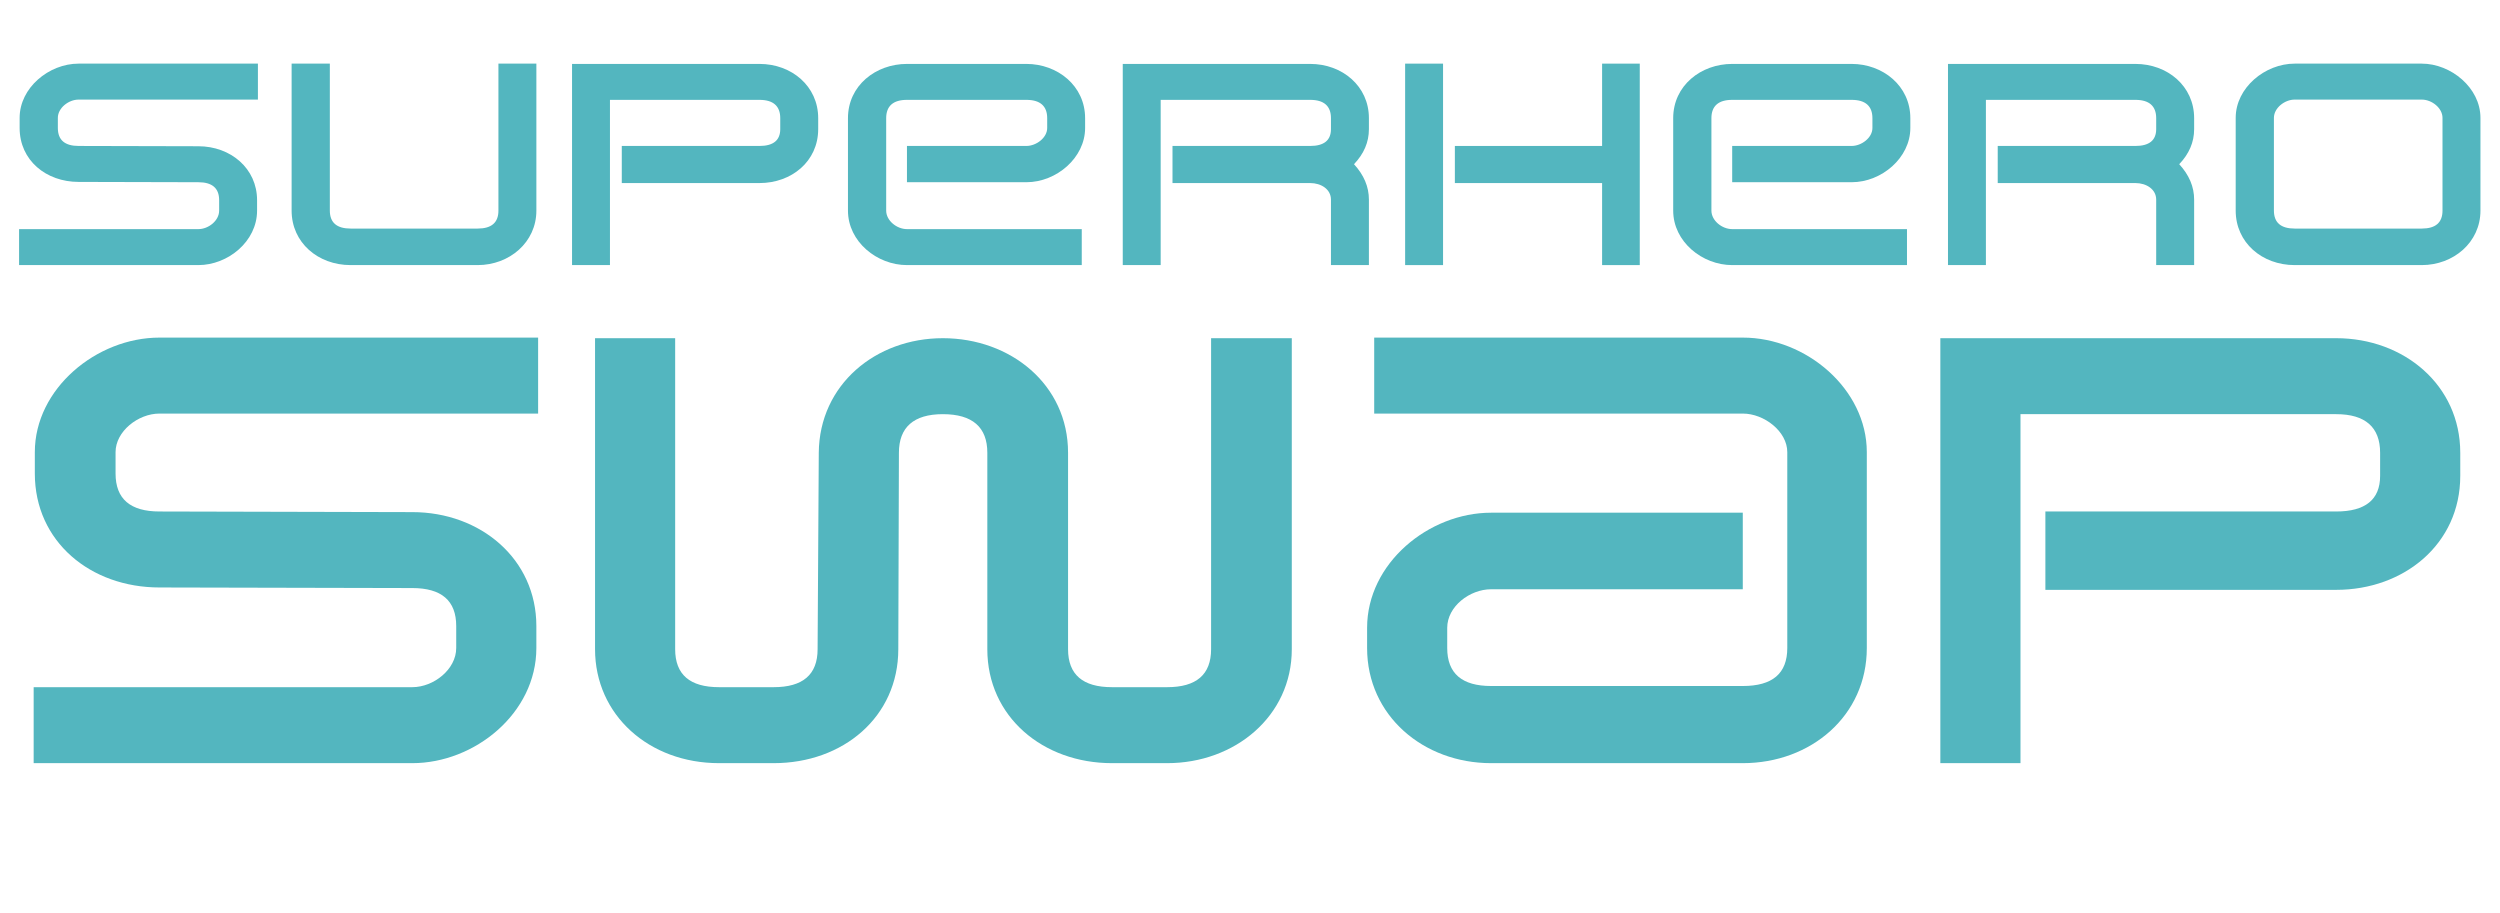
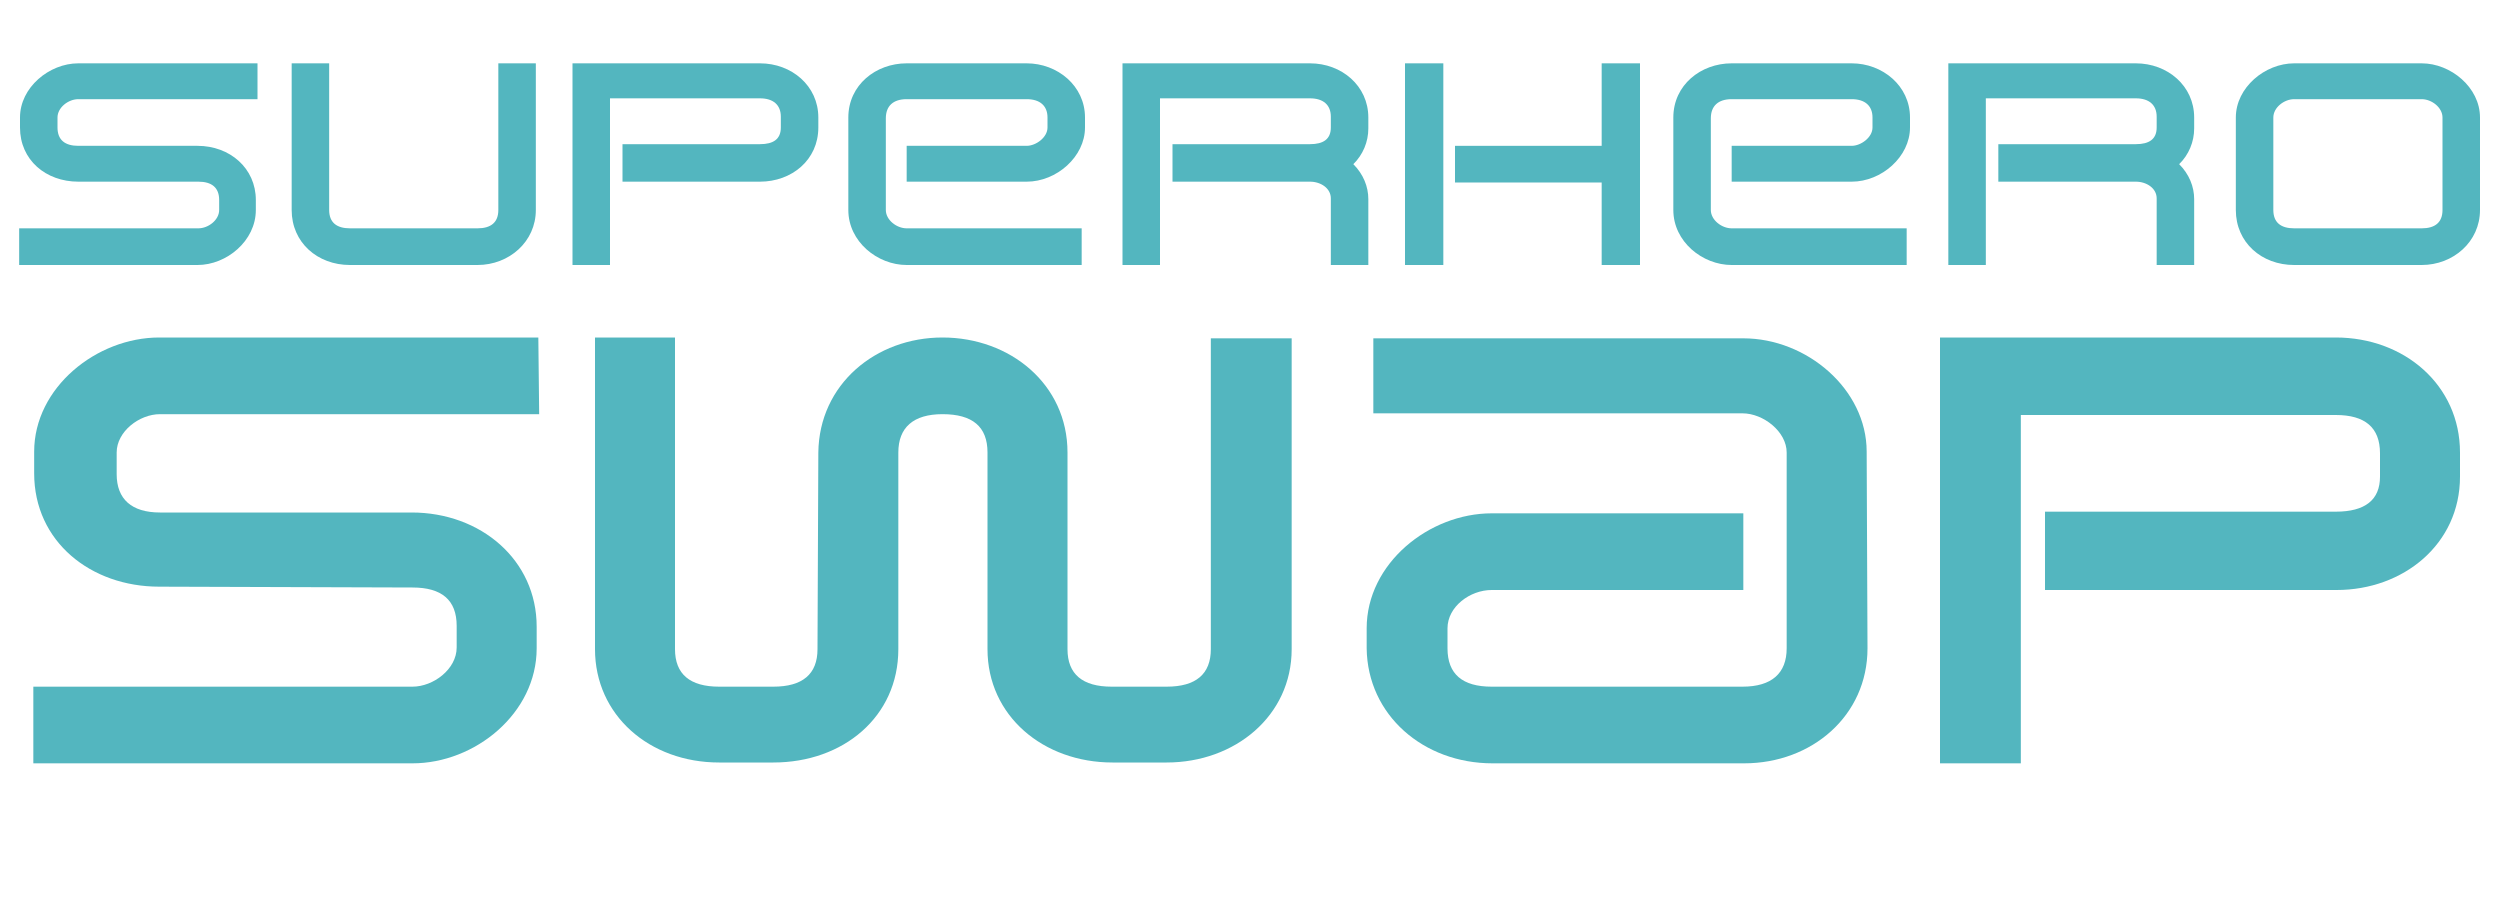
- <svg xmlns="http://www.w3.org/2000/svg" width="400" zoomAndPan="magnify" viewBox="0 0 300 109.5" height="146" preserveAspectRatio="xMidYMid meet" version="1.2">
-   <defs />
-   <g id="a14a5c8723">
-     <g style="fill:#53b6bf;fill-opacity:1;">
-       <g transform="translate(0.703861, 31.84632)">
-         <path style="stroke:none" d="M 30.246 -24.211 L 8.734 -24.211 C 5.16 -24.211 1.652 -21.312 1.652 -17.703 L 1.652 -16.488 C 1.652 -12.613 4.82 -10.016 8.734 -10.016 L 23.098 -9.98 C 24.75 -9.98 25.594 -9.273 25.594 -7.824 L 25.594 -6.574 C 25.594 -5.363 24.312 -4.352 23.098 -4.352 L 1.586 -4.352 L 1.586 -0.035 L 23.098 -0.035 C 26.641 -0.035 30.145 -2.867 30.145 -6.574 L 30.145 -7.824 C 30.145 -11.633 26.977 -14.297 23.098 -14.297 L 8.734 -14.332 C 7.082 -14.332 6.238 -15.039 6.238 -16.488 L 6.238 -17.703 C 6.238 -18.883 7.52 -19.895 8.734 -19.895 L 30.246 -19.895 Z M 30.246 -24.211 " />
-       </g>
-     </g>
-     <g style="fill:#53b6bf;fill-opacity:1;">
-       <g transform="translate(33.34213, 31.84632)">
-         <path style="stroke:none" d="M 31.023 -24.211 L 26.469 -24.211 L 26.469 -6.574 C 26.469 -5.125 25.629 -4.418 23.977 -4.418 L 8.734 -4.418 C 7.082 -4.418 6.238 -5.125 6.238 -6.574 L 6.238 -24.211 L 1.652 -24.211 L 1.652 -6.574 C 1.652 -2.73 4.82 -0.035 8.734 -0.035 L 23.977 -0.035 C 27.785 -0.035 31.023 -2.766 31.023 -6.574 Z M 31.023 -24.211 " />
-       </g>
-     </g>
-     <g style="fill:#53b6bf;fill-opacity:1;">
-       <g transform="translate(67.16051, 31.84632)">
-         <path style="stroke:none" d="M 31.023 -17.668 C 31.023 -21.516 27.82 -24.176 23.977 -24.176 L 1.484 -24.176 L 1.484 -0.035 L 6.035 -0.035 L 6.035 -19.863 L 23.977 -19.863 C 25.629 -19.863 26.469 -19.121 26.469 -17.668 L 26.469 -16.355 C 26.469 -15.004 25.629 -14.332 23.977 -14.332 L 7.453 -14.332 L 7.453 -9.879 L 23.977 -9.879 C 27.82 -9.879 31.023 -12.477 31.023 -16.355 Z M 31.023 -17.668 " />
-       </g>
-     </g>
-     <g style="fill:#53b6bf;fill-opacity:1;">
-       <g transform="translate(100.608, 31.84632)">
-         <path style="stroke:none" d="M 29.605 -17.668 C 29.605 -21.547 26.301 -24.176 22.559 -24.176 L 8.227 -24.176 C 4.484 -24.176 1.148 -21.582 1.148 -17.668 L 1.148 -6.574 C 1.148 -2.832 4.652 -0.035 8.227 -0.035 L 29.203 -0.035 L 29.203 -4.352 L 8.227 -4.352 C 7.016 -4.352 5.734 -5.363 5.734 -6.574 L 5.734 -17.668 C 5.734 -19.121 6.574 -19.863 8.227 -19.863 L 22.559 -19.863 C 24.211 -19.863 25.055 -19.121 25.055 -17.668 L 25.055 -16.488 C 25.055 -15.309 23.738 -14.332 22.559 -14.332 L 8.227 -14.332 L 8.227 -9.98 L 22.559 -9.98 C 26.168 -9.98 29.605 -12.914 29.605 -16.488 Z M 29.605 -17.668 " />
-       </g>
-     </g>
-     <g style="fill:#53b6bf;fill-opacity:1;">
-       <g transform="translate(133.2463, 31.84632)">
-         <path style="stroke:none" d="M 31.023 -7.891 C 31.023 -9.441 30.414 -10.859 29.234 -12.141 C 30.414 -13.387 31.023 -14.77 31.023 -16.355 L 31.023 -17.668 C 31.023 -21.516 27.82 -24.176 23.977 -24.176 L 1.484 -24.176 L 1.484 -0.035 L 6.035 -0.035 L 6.035 -19.863 L 23.977 -19.863 C 25.629 -19.863 26.469 -19.121 26.469 -17.668 L 26.469 -16.355 C 26.469 -15.004 25.629 -14.332 23.977 -14.332 L 7.453 -14.332 L 7.453 -9.879 L 23.977 -9.879 C 25.289 -9.879 26.469 -9.137 26.469 -7.891 L 26.469 -0.035 L 31.023 -0.035 Z M 31.023 -7.891 " />
-       </g>
-     </g>
-     <g style="fill:#53b6bf;fill-opacity:1;">
-       <g transform="translate(167.6041, 31.84632)">
-         <path style="stroke:none" d="M 29.168 -24.211 L 24.648 -24.211 L 24.648 -14.332 L 6.98 -14.332 L 6.98 -9.879 L 24.648 -9.879 L 24.648 -0.035 L 29.168 -0.035 Z M 5.562 -24.211 L 1.012 -24.211 L 1.012 -0.035 L 5.562 -0.035 Z M 5.562 -24.211 " />
-       </g>
-     </g>
-     <g style="fill:#53b6bf;fill-opacity:1;">
-       <g transform="translate(199.6355, 31.84632)">
-         <path style="stroke:none" d="M 29.605 -17.668 C 29.605 -21.547 26.301 -24.176 22.559 -24.176 L 8.227 -24.176 C 4.484 -24.176 1.148 -21.582 1.148 -17.668 L 1.148 -6.574 C 1.148 -2.832 4.652 -0.035 8.227 -0.035 L 29.203 -0.035 L 29.203 -4.352 L 8.227 -4.352 C 7.016 -4.352 5.734 -5.363 5.734 -6.574 L 5.734 -17.668 C 5.734 -19.121 6.574 -19.863 8.227 -19.863 L 22.559 -19.863 C 24.211 -19.863 25.055 -19.121 25.055 -17.668 L 25.055 -16.488 C 25.055 -15.309 23.738 -14.332 22.559 -14.332 L 8.227 -14.332 L 8.227 -9.98 L 22.559 -9.98 C 26.168 -9.98 29.605 -12.914 29.605 -16.488 Z M 29.605 -17.668 " />
-       </g>
-     </g>
-     <g style="fill:#53b6bf;fill-opacity:1;">
-       <g transform="translate(232.2737, 31.84632)">
-         <path style="stroke:none" d="M 31.023 -7.891 C 31.023 -9.441 30.414 -10.859 29.234 -12.141 C 30.414 -13.387 31.023 -14.77 31.023 -16.355 L 31.023 -17.668 C 31.023 -21.516 27.82 -24.176 23.977 -24.176 L 1.484 -24.176 L 1.484 -0.035 L 6.035 -0.035 L 6.035 -19.863 L 23.977 -19.863 C 25.629 -19.863 26.469 -19.121 26.469 -17.668 L 26.469 -16.355 C 26.469 -15.004 25.629 -14.332 23.977 -14.332 L 7.453 -14.332 L 7.453 -9.879 L 23.977 -9.879 C 25.289 -9.879 26.469 -9.137 26.469 -7.891 L 26.469 -0.035 L 31.023 -0.035 Z M 31.023 -7.891 " />
-       </g>
-     </g>
-     <g style="fill:#53b6bf;fill-opacity:1;">
-       <g transform="translate(266.6316, 31.84632)">
-         <path style="stroke:none" d="M 31.023 -17.703 C 31.023 -21.312 27.48 -24.211 23.977 -24.211 L 8.734 -24.211 C 5.16 -24.211 1.652 -21.312 1.652 -17.703 L 1.652 -6.574 C 1.652 -2.73 4.82 -0.035 8.734 -0.035 L 23.977 -0.035 C 27.785 -0.035 31.023 -2.766 31.023 -6.574 Z M 26.469 -6.574 C 26.469 -5.125 25.629 -4.418 23.977 -4.418 L 8.734 -4.418 C 7.082 -4.418 6.238 -5.125 6.238 -6.574 L 6.238 -17.703 C 6.238 -18.883 7.52 -19.895 8.734 -19.895 L 23.977 -19.895 C 25.188 -19.895 26.469 -18.883 26.469 -17.703 Z M 26.469 -6.574 " />
-       </g>
-     </g>
-     <g style="fill:#53b6bf;fill-opacity:1;">
-       <g transform="translate(0.691146, 91.64892)">
-         <path style="stroke:none" d="M 63.883 -51.137 L 18.445 -51.137 C 10.898 -51.137 3.488 -45.012 3.488 -37.391 L 3.488 -34.828 C 3.488 -26.637 10.184 -21.152 18.445 -21.152 L 48.785 -21.082 C 52.273 -21.082 54.055 -19.586 54.055 -16.523 L 54.055 -13.887 C 54.055 -11.324 51.348 -9.188 48.785 -9.188 L 3.348 -9.188 L 3.348 -0.07 L 48.785 -0.07 C 56.262 -0.07 63.672 -6.055 63.672 -13.887 L 63.672 -16.523 C 63.672 -24.57 56.977 -30.195 48.785 -30.195 L 18.445 -30.27 C 14.957 -30.27 13.176 -31.766 13.176 -34.828 L 13.176 -37.391 C 13.176 -39.883 15.883 -42.02 18.445 -42.02 L 63.883 -42.02 Z M 63.883 -51.137 " />
-       </g>
-     </g>
-     <g style="fill:#53b6bf;fill-opacity:1;">
-       <g transform="translate(69.62411, 91.64892)">
-         <path style="stroke:none" d="M 85.391 -51.066 L 75.707 -51.066 L 75.707 -13.746 C 75.707 -10.684 73.926 -9.188 70.438 -9.188 L 63.812 -9.188 C 60.324 -9.188 58.543 -10.684 58.543 -13.746 L 58.543 -37.32 C 58.543 -45.508 51.633 -51.066 43.516 -51.066 C 35.469 -51.066 28.703 -45.508 28.629 -37.32 L 28.488 -13.746 C 28.488 -10.684 26.707 -9.188 23.219 -9.188 L 16.664 -9.188 C 13.176 -9.188 11.395 -10.684 11.395 -13.746 L 11.395 -51.066 L 1.781 -51.066 L 1.781 -13.746 C 1.781 -5.84 8.262 -0.07 16.664 -0.07 L 23.219 -0.07 C 31.551 -0.07 38.172 -5.625 38.172 -13.746 L 38.246 -37.32 C 38.246 -40.383 40.027 -41.949 43.516 -41.949 C 47.074 -41.949 48.855 -40.383 48.855 -37.32 L 48.855 -13.746 C 48.855 -5.625 55.551 -0.07 63.812 -0.07 L 70.438 -0.07 C 78.555 -0.07 85.391 -5.699 85.391 -13.746 Z M 85.391 -51.066 " />
-       </g>
-     </g>
-     <g style="fill:#53b6bf;fill-opacity:1;">
-       <g transform="translate(160.7751, 91.64892)">
-         <path style="stroke:none" d="M 63.242 -37.391 C 63.242 -44.941 55.98 -51.137 48.359 -51.137 L 4.129 -51.137 L 4.129 -42.02 L 48.359 -42.02 C 50.922 -42.02 53.699 -39.883 53.699 -37.391 L 53.699 -13.887 C 53.699 -10.824 51.918 -9.328 48.359 -9.328 L 18.16 -9.328 C 14.672 -9.328 12.891 -10.824 12.891 -13.887 L 12.891 -16.309 C 12.891 -18.875 15.598 -20.938 18.16 -20.938 L 48.359 -20.938 L 48.359 -30.125 L 18.16 -30.125 C 10.684 -30.125 3.277 -24.07 3.277 -16.309 L 3.277 -13.887 C 3.277 -5.77 10.043 -0.07 18.16 -0.07 L 48.359 -0.07 C 56.547 -0.07 63.242 -5.77 63.242 -13.887 Z M 63.242 -37.391 " />
-       </g>
-     </g>
-     <g style="fill:#53b6bf;fill-opacity:1;">
-       <g transform="translate(229.7081, 91.64892)">
-         <path style="stroke:none" d="M 65.523 -37.32 C 65.523 -45.438 58.758 -51.066 50.637 -51.066 L 3.133 -51.066 L 3.133 -0.07 L 12.75 -0.07 L 12.75 -41.949 L 50.637 -41.949 C 54.125 -41.949 55.906 -40.383 55.906 -37.32 L 55.906 -34.543 C 55.906 -31.691 54.125 -30.27 50.637 -30.27 L 15.738 -30.27 L 15.738 -20.867 L 50.637 -20.867 C 58.758 -20.867 65.523 -26.352 65.523 -34.543 Z M 65.523 -37.32 " />
-       </g>
-     </g>
+ <svg xmlns="http://www.w3.org/2000/svg" width="400" height="146" version="1.2" viewBox="0 0 300 109.5">
+   <g style="fill:#53b6bf;fill-opacity:1">
+     <path d="M30.2-24.2H8.7c-3.5 0-7 2.9-7 6.5v1.2c0 3.9 3.1 6.5 7 6.5h14.4c1.6 0 2.5.7 2.5 2.2v1.2c0 1.2-1.3 2.2-2.5 2.2H1.6V0H23c3.5 0 7-2.9 7-6.6v-1.2c0-3.8-3.1-6.5-7-6.5H8.7c-1.6 0-2.5-.7-2.5-2.2v-1.2c0-1.2 1.3-2.2 2.5-2.2h21.5Zm0 0" style="stroke:none" transform="translate(.7 31.8)" />
+   </g>
+   <g style="fill:#53b6bf;fill-opacity:1">
+     <path d="M31-24.2h-4.5v17.6c0 1.5-.9 2.2-2.5 2.2H8.7c-1.6 0-2.5-.7-2.5-2.2v-17.6H1.7v17.6c0 3.9 3.1 6.6 7 6.6H24c3.8 0 7-2.8 7-6.6Zm0 0" style="stroke:none" transform="translate(33.3 31.8)" />
+   </g>
+   <g style="fill:#53b6bf;fill-opacity:1">
+     <path d="M31-17.7c0-3.8-3.2-6.5-7-6.5H1.5V0H6V-20h18c1.6 0 2.5.8 2.5 2.2v1.3c0 1.4-.9 2-2.5 2H7.5v4.5H24c3.8 0 7-2.6 7-6.5Zm0 0" style="stroke:none" transform="translate(67.2 31.8)" />
+   </g>
+   <g style="fill:#53b6bf;fill-opacity:1">
+     <path d="M29.6-17.7c0-3.8-3.3-6.5-7-6.5H8.2c-3.7 0-7 2.6-7 6.5v11.1c0 3.8 3.5 6.6 7 6.6h21v-4.4h-21c-1.2 0-2.5-1-2.5-2.2v-11c0-1.5.9-2.3 2.5-2.3h14.4c1.6 0 2.5.8 2.5 2.2v1.2c0 1.2-1.4 2.2-2.5 2.2H8.2v4.3h14.4c3.6 0 7-3 7-6.5Zm0 0" style="stroke:none" transform="translate(100.6 31.8)" />
+   </g>
+   <g style="fill:#53b6bf;fill-opacity:1">
+     <path d="M31-7.9c0-1.5-.6-3-1.8-4.2a6 6 0 0 0 1.8-4.3v-1.3c0-3.8-3.2-6.5-7-6.5H1.5V0H6V-20h18c1.6 0 2.5.8 2.5 2.2v1.3c0 1.4-.9 2-2.5 2H7.5v4.5H24c1.3 0 2.5.8 2.5 2V0H31Zm0 0" style="stroke:none" transform="translate(133.2 31.8)" />
+   </g>
+   <g style="fill:#53b6bf;fill-opacity:1">
+     <path d="M29.2-24.2h-4.6v9.9H7v4.4h17.6V0h4.6Zm-23.6 0H1V0h4.6Zm0 0" style="stroke:none" transform="translate(167.6 31.8)" />
+   </g>
+   <g style="fill:#53b6bf;fill-opacity:1">
+     <path d="M29.6-17.7c0-3.8-3.3-6.5-7-6.5H8.2c-3.7 0-7 2.6-7 6.5v11.1c0 3.8 3.5 6.6 7 6.6h21v-4.4h-21c-1.2 0-2.5-1-2.5-2.2v-11c0-1.5.9-2.3 2.5-2.3h14.4c1.6 0 2.5.8 2.5 2.2v1.2c0 1.2-1.4 2.2-2.5 2.2H8.2v4.3h14.4c3.6 0 7-3 7-6.5Zm0 0" style="stroke:none" transform="translate(199.6 31.8)" />
+   </g>
+   <g style="fill:#53b6bf;fill-opacity:1">
+     <path d="M31-7.9c0-1.5-.6-3-1.8-4.2a6 6 0 0 0 1.8-4.3v-1.3c0-3.8-3.2-6.5-7-6.5H1.5V0H6V-20h18c1.6 0 2.5.8 2.5 2.2v1.3c0 1.4-.9 2-2.5 2H7.5v4.5H24c1.3 0 2.5.8 2.5 2V0H31Zm0 0" style="stroke:none" transform="translate(232.3 31.8)" />
+   </g>
+   <g style="fill:#53b6bf;fill-opacity:1">
+     <path d="M31-17.7c0-3.6-3.5-6.5-7-6.5H8.7c-3.5 0-7 2.9-7 6.5v11.1c0 3.9 3.1 6.6 7 6.6H24c3.8 0 7-2.8 7-6.6ZM26.5-6.6c0 1.5-.9 2.2-2.5 2.2H8.7c-1.6 0-2.5-.7-2.5-2.2v-11.1c0-1.2 1.3-2.2 2.5-2.2H24c1.2 0 2.5 1 2.5 2.2Zm0 0" style="stroke:none" transform="translate(266.6 31.8)" />
+   </g>
+   <g style="fill:#53b6bf;fill-opacity:1">
+     <path d="M63.9-51.1H18.4c-7.5 0-15 6-15 13.7v2.6c0 8.2 6.8 13.6 15 13.6l30.4.1c3.5 0 5.3 1.5 5.3 4.6v2.6c0 2.6-2.8 4.7-5.3 4.7H3.3V0h45.5c7.5 0 14.9-6 14.9-13.8v-2.6c0-8-6.7-13.7-15-13.7H18.5c-3.4 0-5.2-1.6-5.2-4.6v-2.6c0-2.5 2.7-4.6 5.2-4.6H64Zm0 0" style="stroke:none" transform="translate(.7 91.6)" />
+   </g>
+   <g style="fill:#53b6bf;fill-opacity:1">
+     <path d="M85.4-51h-9.7v37.3c0 3-1.8 4.5-5.3 4.5h-6.6c-3.5 0-5.3-1.5-5.3-4.5v-23.6c0-8.2-6.9-13.8-15-13.8-8 0-14.8 5.6-14.9 13.8l-.1 23.6c0 3-1.8 4.5-5.3 4.5h-6.5c-3.5 0-5.3-1.5-5.3-4.5v-37.4H1.8v37.4C1.8-5.8 8.3-.1 16.7-.1h6.5c8.4 0 15-5.5 15-13.6v-23.6c0-3 1.8-4.6 5.3-4.6 3.6 0 5.4 1.5 5.4 4.6v23.6c0 8 6.7 13.6 15 13.6h6.5c8.2 0 15-5.6 15-13.6Zm0 0" style="stroke:none" transform="translate(69.6 91.6)" />
+   </g>
+   <g style="fill:#53b6bf;fill-opacity:1">
+     <path d="M63.2-37.4C63.2-44.9 56-51 48.4-51H4v9h44.3c2.5 0 5.3 2.2 5.3 4.7v23.5c0 3-1.8 4.6-5.3 4.6H18.2c-3.5 0-5.3-1.5-5.3-4.6v-2.4c0-2.6 2.7-4.6 5.3-4.6h30.2v-9.2H18.2c-7.5 0-15 6-15 13.8v2.4C3.3-5.8 10 0 18.3 0h30.2c8.1 0 14.8-5.7 14.8-13.8Zm0 0" style="stroke:none" transform="translate(160.8 91.6)" />
+   </g>
+   <g style="fill:#53b6bf;fill-opacity:1">
+     <path d="M65.5-37.3c0-8.1-6.7-13.8-14.9-13.8H3.1V0h9.7v-41.8h37.8c3.5 0 5.3 1.5 5.3 4.6v2.8c0 2.8-1.8 4.2-5.3 4.2H15.7v9.4h35c8 0 14.8-5.5 14.8-13.6Zm0 0" style="stroke:none" transform="translate(229.7 91.6)" />
  </g>
</svg>
